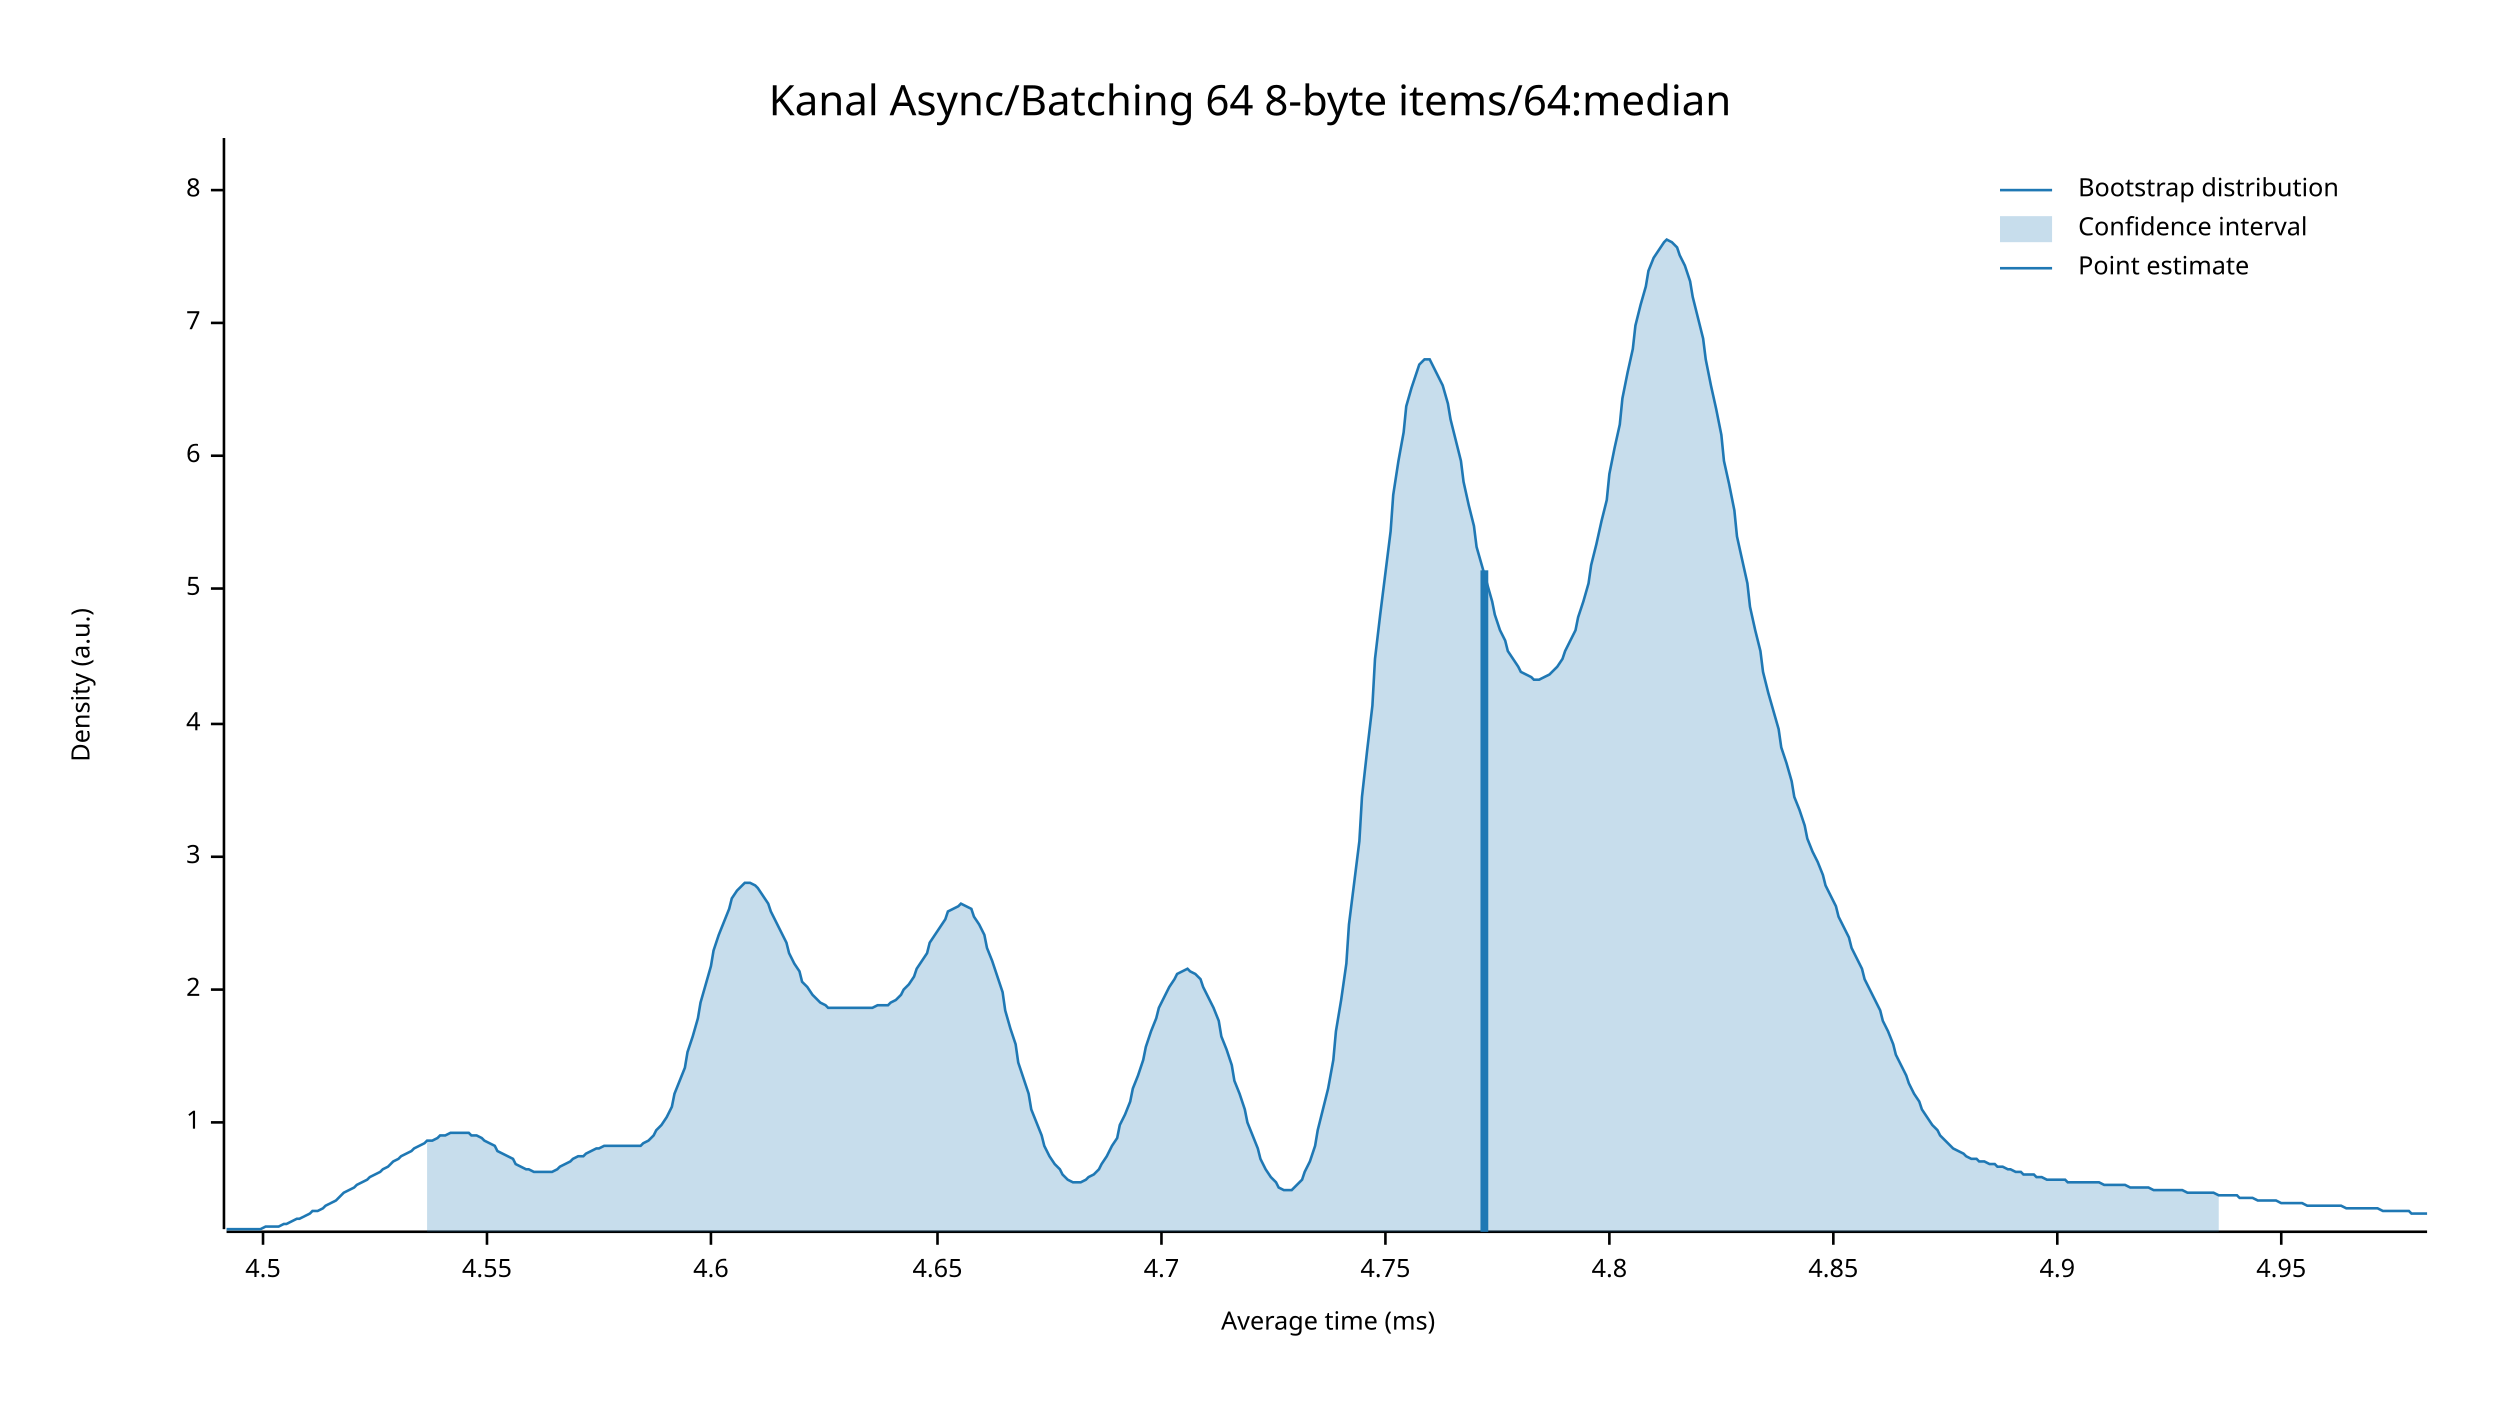
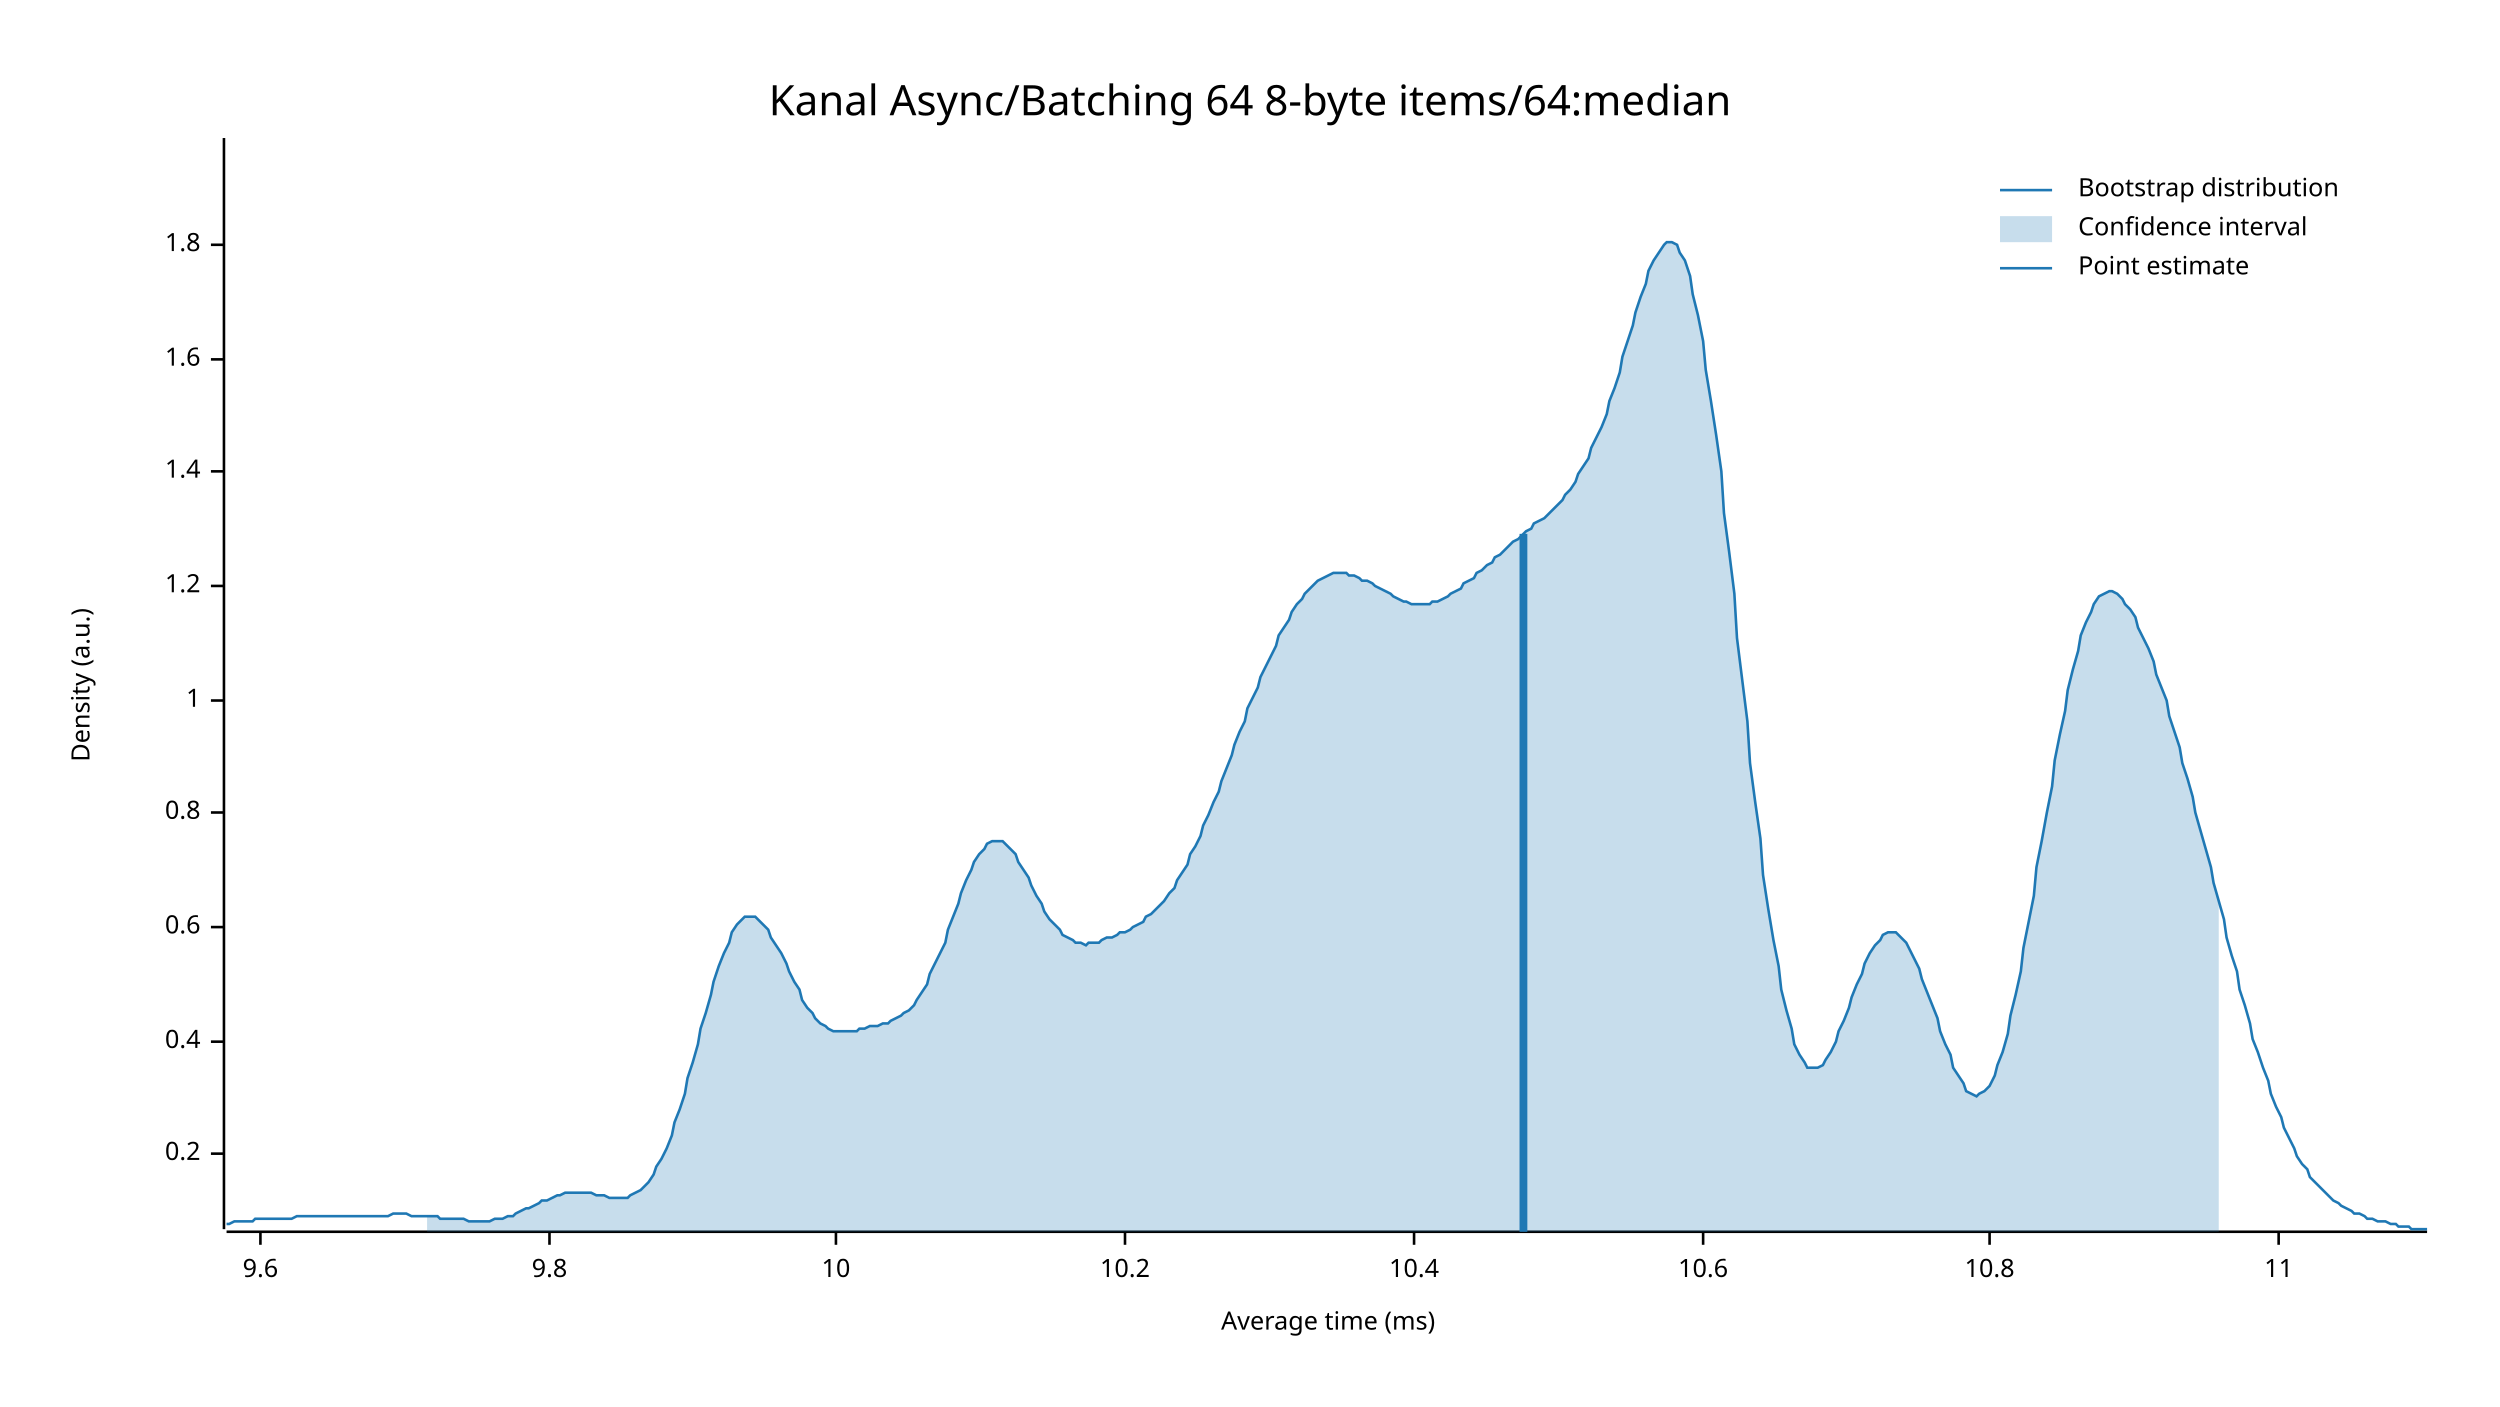
<svg xmlns="http://www.w3.org/2000/svg" width="960" height="540" viewBox="0 0 960 540">
  <text x="480" y="32" dy="0.76em" text-anchor="middle" font-family="sans-serif" font-size="16.129" opacity="1" fill="#000000">
Kanal Async/Batching 64 8-byte items/64:median
</text>
  <text x="27" y="263" dy="0.76em" text-anchor="middle" font-family="sans-serif" font-size="9.677" opacity="1" fill="#000000" transform="rotate(270, 27, 263)">
Density (a.u.)
</text>
  <text x="510" y="513" dy="-0.5ex" text-anchor="middle" font-family="sans-serif" font-size="9.677" opacity="1" fill="#000000">
Average time (ms)
</text>
  <polyline fill="none" opacity="1" stroke="#000000" stroke-width="1" points="86,53 86,472 " />
-   <text x="77" y="431" dy="0.5ex" text-anchor="end" font-family="sans-serif" font-size="9.677" opacity="1" fill="#000000">
+   <text x="77" y="443" dy="0.5ex" text-anchor="end" font-family="sans-serif" font-size="9.677" opacity="1" fill="#000000">
+ 0.2
+ </text>
+   <polyline fill="none" opacity="1" stroke="#000000" stroke-width="1" points="81,443 86,443 " />
+   <text x="77" y="400" dy="0.5ex" text-anchor="end" font-family="sans-serif" font-size="9.677" opacity="1" fill="#000000">
+ 0.4
+ </text>
+   <polyline fill="none" opacity="1" stroke="#000000" stroke-width="1" points="81,400 86,400 " />
+   <text x="77" y="356" dy="0.5ex" text-anchor="end" font-family="sans-serif" font-size="9.677" opacity="1" fill="#000000">
+ 0.6
+ </text>
+   <polyline fill="none" opacity="1" stroke="#000000" stroke-width="1" points="81,356 86,356 " />
+   <text x="77" y="312" dy="0.5ex" text-anchor="end" font-family="sans-serif" font-size="9.677" opacity="1" fill="#000000">
+ 0.8
+ </text>
+   <polyline fill="none" opacity="1" stroke="#000000" stroke-width="1" points="81,312 86,312 " />
+   <text x="77" y="269" dy="0.5ex" text-anchor="end" font-family="sans-serif" font-size="9.677" opacity="1" fill="#000000">
1
</text>
-   <polyline fill="none" opacity="1" stroke="#000000" stroke-width="1" points="81,431 86,431 " />
-   <text x="77" y="380" dy="0.5ex" text-anchor="end" font-family="sans-serif" font-size="9.677" opacity="1" fill="#000000">
- 2
+   <polyline fill="none" opacity="1" stroke="#000000" stroke-width="1" points="81,269 86,269 " />
+   <text x="77" y="225" dy="0.5ex" text-anchor="end" font-family="sans-serif" font-size="9.677" opacity="1" fill="#000000">
+ 1.2
</text>
-   <polyline fill="none" opacity="1" stroke="#000000" stroke-width="1" points="81,380 86,380 " />
-   <text x="77" y="329" dy="0.5ex" text-anchor="end" font-family="sans-serif" font-size="9.677" opacity="1" fill="#000000">
- 3
+   <polyline fill="none" opacity="1" stroke="#000000" stroke-width="1" points="81,225 86,225 " />
+   <text x="77" y="181" dy="0.5ex" text-anchor="end" font-family="sans-serif" font-size="9.677" opacity="1" fill="#000000">
+ 1.4
</text>
-   <polyline fill="none" opacity="1" stroke="#000000" stroke-width="1" points="81,329 86,329 " />
-   <text x="77" y="278" dy="0.5ex" text-anchor="end" font-family="sans-serif" font-size="9.677" opacity="1" fill="#000000">
- 4
+   <polyline fill="none" opacity="1" stroke="#000000" stroke-width="1" points="81,181 86,181 " />
+   <text x="77" y="138" dy="0.5ex" text-anchor="end" font-family="sans-serif" font-size="9.677" opacity="1" fill="#000000">
+ 1.6
</text>
-   <polyline fill="none" opacity="1" stroke="#000000" stroke-width="1" points="81,278 86,278 " />
-   <text x="77" y="226" dy="0.5ex" text-anchor="end" font-family="sans-serif" font-size="9.677" opacity="1" fill="#000000">
- 5
+   <polyline fill="none" opacity="1" stroke="#000000" stroke-width="1" points="81,138 86,138 " />
+   <text x="77" y="94" dy="0.5ex" text-anchor="end" font-family="sans-serif" font-size="9.677" opacity="1" fill="#000000">
+ 1.8
</text>
-   <polyline fill="none" opacity="1" stroke="#000000" stroke-width="1" points="81,226 86,226 " />
-   <text x="77" y="175" dy="0.5ex" text-anchor="end" font-family="sans-serif" font-size="9.677" opacity="1" fill="#000000">
- 6
+   <polyline fill="none" opacity="1" stroke="#000000" stroke-width="1" points="81,94 86,94 " />
+   <polyline fill="none" opacity="1" stroke="#000000" stroke-width="1" points="87,473 932,473 " />
+   <text x="100" y="483" dy="0.76em" text-anchor="middle" font-family="sans-serif" font-size="9.677" opacity="1" fill="#000000">
+ 9.6
</text>
-   <polyline fill="none" opacity="1" stroke="#000000" stroke-width="1" points="81,175 86,175 " />
-   <text x="77" y="124" dy="0.5ex" text-anchor="end" font-family="sans-serif" font-size="9.677" opacity="1" fill="#000000">
- 7
+   <polyline fill="none" opacity="1" stroke="#000000" stroke-width="1" points="100,473 100,478 " />
+   <text x="211" y="483" dy="0.76em" text-anchor="middle" font-family="sans-serif" font-size="9.677" opacity="1" fill="#000000">
+ 9.8
</text>
-   <polyline fill="none" opacity="1" stroke="#000000" stroke-width="1" points="81,124 86,124 " />
-   <text x="77" y="73" dy="0.5ex" text-anchor="end" font-family="sans-serif" font-size="9.677" opacity="1" fill="#000000">
- 8
+   <polyline fill="none" opacity="1" stroke="#000000" stroke-width="1" points="211,473 211,478 " />
+   <text x="321" y="483" dy="0.76em" text-anchor="middle" font-family="sans-serif" font-size="9.677" opacity="1" fill="#000000">
+ 10
</text>
-   <polyline fill="none" opacity="1" stroke="#000000" stroke-width="1" points="81,73 86,73 " />
-   <polyline fill="none" opacity="1" stroke="#000000" stroke-width="1" points="87,473 932,473 " />
-   <text x="101" y="483" dy="0.76em" text-anchor="middle" font-family="sans-serif" font-size="9.677" opacity="1" fill="#000000">
- 4.5
+   <polyline fill="none" opacity="1" stroke="#000000" stroke-width="1" points="321,473 321,478 " />
+   <text x="432" y="483" dy="0.76em" text-anchor="middle" font-family="sans-serif" font-size="9.677" opacity="1" fill="#000000">
+ 10.2
</text>
-   <polyline fill="none" opacity="1" stroke="#000000" stroke-width="1" points="101,473 101,478 " />
-   <text x="187" y="483" dy="0.76em" text-anchor="middle" font-family="sans-serif" font-size="9.677" opacity="1" fill="#000000">
- 4.55
+   <polyline fill="none" opacity="1" stroke="#000000" stroke-width="1" points="432,473 432,478 " />
+   <text x="543" y="483" dy="0.76em" text-anchor="middle" font-family="sans-serif" font-size="9.677" opacity="1" fill="#000000">
+ 10.4
</text>
-   <polyline fill="none" opacity="1" stroke="#000000" stroke-width="1" points="187,473 187,478 " />
-   <text x="273" y="483" dy="0.76em" text-anchor="middle" font-family="sans-serif" font-size="9.677" opacity="1" fill="#000000">
- 4.6
+   <polyline fill="none" opacity="1" stroke="#000000" stroke-width="1" points="543,473 543,478 " />
+   <text x="654" y="483" dy="0.76em" text-anchor="middle" font-family="sans-serif" font-size="9.677" opacity="1" fill="#000000">
+ 10.6
</text>
-   <polyline fill="none" opacity="1" stroke="#000000" stroke-width="1" points="273,473 273,478 " />
-   <text x="360" y="483" dy="0.76em" text-anchor="middle" font-family="sans-serif" font-size="9.677" opacity="1" fill="#000000">
- 4.65
+   <polyline fill="none" opacity="1" stroke="#000000" stroke-width="1" points="654,473 654,478 " />
+   <text x="764" y="483" dy="0.76em" text-anchor="middle" font-family="sans-serif" font-size="9.677" opacity="1" fill="#000000">
+ 10.8
</text>
-   <polyline fill="none" opacity="1" stroke="#000000" stroke-width="1" points="360,473 360,478 " />
-   <text x="446" y="483" dy="0.76em" text-anchor="middle" font-family="sans-serif" font-size="9.677" opacity="1" fill="#000000">
- 4.7
+   <polyline fill="none" opacity="1" stroke="#000000" stroke-width="1" points="764,473 764,478 " />
+   <text x="875" y="483" dy="0.76em" text-anchor="middle" font-family="sans-serif" font-size="9.677" opacity="1" fill="#000000">
+ 11
</text>
-   <polyline fill="none" opacity="1" stroke="#000000" stroke-width="1" points="446,473 446,478 " />
-   <text x="532" y="483" dy="0.76em" text-anchor="middle" font-family="sans-serif" font-size="9.677" opacity="1" fill="#000000">
- 4.75
- </text>
-   <polyline fill="none" opacity="1" stroke="#000000" stroke-width="1" points="532,473 532,478 " />
-   <text x="618" y="483" dy="0.76em" text-anchor="middle" font-family="sans-serif" font-size="9.677" opacity="1" fill="#000000">
- 4.8
- </text>
-   <polyline fill="none" opacity="1" stroke="#000000" stroke-width="1" points="618,473 618,478 " />
-   <text x="704" y="483" dy="0.76em" text-anchor="middle" font-family="sans-serif" font-size="9.677" opacity="1" fill="#000000">
- 4.85
- </text>
-   <polyline fill="none" opacity="1" stroke="#000000" stroke-width="1" points="704,473 704,478 " />
-   <text x="790" y="483" dy="0.76em" text-anchor="middle" font-family="sans-serif" font-size="9.677" opacity="1" fill="#000000">
- 4.9
- </text>
-   <polyline fill="none" opacity="1" stroke="#000000" stroke-width="1" points="790,473 790,478 " />
-   <text x="876" y="483" dy="0.76em" text-anchor="middle" font-family="sans-serif" font-size="9.677" opacity="1" fill="#000000">
- 4.95
- </text>
-   <polyline fill="none" opacity="1" stroke="#000000" stroke-width="1" points="876,473 876,478 " />
-   <polyline fill="none" opacity="1" stroke="#1F78B4" stroke-width="1" points="87,472 88,472 90,472 92,472 93,472 95,472 97,472 98,472 100,472 102,471 103,471 105,471 107,471 109,470 110,470 112,469 114,468 115,468 117,467 119,466 120,465 122,465 124,464 125,463 127,462 129,461 131,459 132,458 134,457 136,456 137,455 139,454 141,453 142,452 144,451 146,450 147,449 149,448 151,446 153,445 154,444 156,443 158,442 159,441 161,440 163,439 164,438 166,438 168,437 169,436 171,436 173,435 175,435 176,435 178,435 180,435 181,436 183,436 185,437 186,438 188,439 190,440 191,442 193,443 195,444 197,445 198,447 200,448 202,449 203,449 205,450 207,450 208,450 210,450 212,450 214,449 215,448 217,447 219,446 220,445 222,444 224,444 225,443 227,442 229,441 230,441 232,440 234,440 236,440 237,440 239,440 241,440 242,440 244,440 246,440 247,439 249,438 251,436 252,434 254,432 256,429 258,425 259,420 261,415 263,410 264,404 266,398 268,391 269,385 271,378 273,371 274,365 276,359 278,354 280,349 281,345 283,342 285,340 286,339 288,339 290,340 291,341 293,344 295,347 296,350 298,354 300,358 302,362 303,366 305,370 307,373 308,377 310,379 312,382 313,383 315,385 317,386 318,387 320,387 322,387 324,387 325,387 327,387 329,387 330,387 332,387 334,387 335,387 337,386 339,386 341,386 342,385 344,384 346,382 347,380 349,378 351,375 352,372 354,369 356,366 357,362 359,359 361,356 363,353 364,350 366,349 368,348 369,347 371,348 373,349 374,352 376,355 378,359 379,364 381,369 383,375 385,381 386,388 388,395 390,401 391,408 393,414 395,420 396,426 398,431 400,436 401,440 403,444 405,447 407,449 408,451 410,453 412,454 413,454 415,454 417,453 418,452 420,451 422,449 423,447 425,444 427,440 429,437 430,432 432,428 434,423 435,418 437,413 439,407 440,402 442,396 444,391 445,387 447,383 449,379 451,376 452,374 454,373 456,372 457,373 459,374 461,376 462,379 464,383 466,387 468,392 469,398 471,403 473,409 474,415 476,420 478,426 479,431 481,436 483,441 484,445 486,449 488,452 490,454 491,456 493,457 495,457 496,457 498,455 500,453 501,450 503,446 505,440 506,434 508,426 510,418 512,407 513,396 515,384 517,370 518,355 520,339 522,323 523,306 525,288 527,271 528,253 530,236 532,220 534,204 535,190 537,177 539,166 540,156 542,149 544,143 545,140 547,138 549,138 550,140 552,144 554,148 556,155 557,161 559,169 561,177 562,185 564,194 566,202 567,210 569,217 571,224 573,231 574,236 576,242 578,246 579,250 581,253 583,256 584,258 586,259 588,260 589,261 591,261 593,260 595,259 596,258 598,256 600,253 601,250 603,246 605,242 606,237 608,231 610,224 611,217 613,209 615,200 617,192 618,182 620,172 622,163 623,153 625,143 627,134 628,125 630,117 632,110 633,104 635,99 637,96 639,93 640,92 642,93 644,95 645,98 647,102 649,108 650,114 652,122 654,130 655,138 657,148 659,157 661,167 662,177 664,186 666,196 667,206 669,215 671,224 672,233 674,242 676,250 677,258 679,266 681,273 683,280 684,287 686,293 688,300 689,306 691,311 693,317 694,322 696,327 698,331 700,336 701,340 703,344 705,348 706,352 708,356 710,360 711,364 713,368 715,372 716,376 718,380 720,384 722,388 723,392 725,396 727,401 728,405 730,409 732,413 733,416 735,420 737,423 738,426 740,429 742,432 744,434 745,436 747,438 749,440 750,441 752,442 754,443 755,444 757,445 759,445 760,446 762,446 764,447 766,447 767,448 769,448 771,449 772,449 774,450 776,450 777,451 779,451 781,451 782,452 784,452 786,453 788,453 789,453 791,453 793,453 794,454 796,454 798,454 799,454 801,454 803,454 804,454 806,454 808,455 810,455 811,455 813,455 815,455 816,455 818,456 820,456 821,456 823,456 825,456 827,457 828,457 830,457 832,457 833,457 835,457 837,457 838,457 840,458 842,458 843,458 845,458 847,458 849,458 850,458 852,459 854,459 855,459 857,459 859,459 860,460 862,460 864,460 865,460 867,461 869,461 871,461 872,461 874,461 876,462 877,462 879,462 881,462 882,462 884,462 886,463 887,463 889,463 891,463 893,463 894,463 896,463 898,463 899,463 901,464 903,464 904,464 906,464 908,464 909,464 911,464 913,464 915,465 916,465 918,465 920,465 921,465 923,465 925,465 926,466 928,466 930,466 932,466 " />
-   <polygon opacity="0.25" fill="#1F78B4" points="164,438 166,438 168,437 169,436 171,436 173,435 175,435 176,435 178,435 180,435 181,436 183,436 185,437 186,438 188,439 190,440 191,442 193,443 195,444 197,445 198,447 200,448 202,449 203,449 205,450 207,450 208,450 210,450 212,450 214,449 215,448 217,447 219,446 220,445 222,444 224,444 225,443 227,442 229,441 230,441 232,440 234,440 236,440 237,440 239,440 241,440 242,440 244,440 246,440 247,439 249,438 251,436 252,434 254,432 256,429 258,425 259,420 261,415 263,410 264,404 266,398 268,391 269,385 271,378 273,371 274,365 276,359 278,354 280,349 281,345 283,342 285,340 286,339 288,339 290,340 291,341 293,344 295,347 296,350 298,354 300,358 302,362 303,366 305,370 307,373 308,377 310,379 312,382 313,383 315,385 317,386 318,387 320,387 322,387 324,387 325,387 327,387 329,387 330,387 332,387 334,387 335,387 337,386 339,386 341,386 342,385 344,384 346,382 347,380 349,378 351,375 352,372 354,369 356,366 357,362 359,359 361,356 363,353 364,350 366,349 368,348 369,347 371,348 373,349 374,352 376,355 378,359 379,364 381,369 383,375 385,381 386,388 388,395 390,401 391,408 393,414 395,420 396,426 398,431 400,436 401,440 403,444 405,447 407,449 408,451 410,453 412,454 413,454 415,454 417,453 418,452 420,451 422,449 423,447 425,444 427,440 429,437 430,432 432,428 434,423 435,418 437,413 439,407 440,402 442,396 444,391 445,387 447,383 449,379 451,376 452,374 454,373 456,372 457,373 459,374 461,376 462,379 464,383 466,387 468,392 469,398 471,403 473,409 474,415 476,420 478,426 479,431 481,436 483,441 484,445 486,449 488,452 490,454 491,456 493,457 495,457 496,457 498,455 500,453 501,450 503,446 505,440 506,434 508,426 510,418 512,407 513,396 515,384 517,370 518,355 520,339 522,323 523,306 525,288 527,271 528,253 530,236 532,220 534,204 535,190 537,177 539,166 540,156 542,149 544,143 545,140 547,138 549,138 550,140 552,144 554,148 556,155 557,161 559,169 561,177 562,185 564,194 566,202 567,210 569,217 571,224 573,231 574,236 576,242 578,246 579,250 581,253 583,256 584,258 586,259 588,260 589,261 591,261 593,260 595,259 596,258 598,256 600,253 601,250 603,246 605,242 606,237 608,231 610,224 611,217 613,209 615,200 617,192 618,182 620,172 622,163 623,153 625,143 627,134 628,125 630,117 632,110 633,104 635,99 637,96 639,93 640,92 642,93 644,95 645,98 647,102 649,108 650,114 652,122 654,130 655,138 657,148 659,157 661,167 662,177 664,186 666,196 667,206 669,215 671,224 672,233 674,242 676,250 677,258 679,266 681,273 683,280 684,287 686,293 688,300 689,306 691,311 693,317 694,322 696,327 698,331 700,336 701,340 703,344 705,348 706,352 708,356 710,360 711,364 713,368 715,372 716,376 718,380 720,384 722,388 723,392 725,396 727,401 728,405 730,409 732,413 733,416 735,420 737,423 738,426 740,429 742,432 744,434 745,436 747,438 749,440 750,441 752,442 754,443 755,444 757,445 759,445 760,446 762,446 764,447 766,447 767,448 769,448 771,449 772,449 774,450 776,450 777,451 779,451 781,451 782,452 784,452 786,453 788,453 789,453 791,453 793,453 794,454 796,454 798,454 799,454 801,454 803,454 804,454 806,454 808,455 810,455 811,455 813,455 815,455 816,455 818,456 820,456 821,456 823,456 825,456 827,457 828,457 830,457 832,457 833,457 835,457 837,457 838,457 840,458 842,458 843,458 845,458 847,458 849,458 850,458 852,459 852,473 164,473 " />
-   <polyline fill="none" opacity="1" stroke="#1F78B4" stroke-width="3" points="570,473 570,219 " />
+   <polyline fill="none" opacity="1" stroke="#000000" stroke-width="1" points="875,473 875,478 " />
+   <polyline fill="none" opacity="1" stroke="#1F78B4" stroke-width="1" points="87,470 88,470 90,469 92,469 93,469 95,469 97,469 98,468 100,468 102,468 103,468 105,468 107,468 109,468 110,468 112,468 114,467 115,467 117,467 119,467 120,467 122,467 124,467 125,467 127,467 129,467 131,467 132,467 134,467 136,467 137,467 139,467 141,467 142,467 144,467 146,467 147,467 149,467 151,466 153,466 154,466 156,466 158,467 159,467 161,467 163,467 164,467 166,467 168,467 169,468 171,468 173,468 175,468 176,468 178,468 180,469 181,469 183,469 185,469 186,469 188,469 190,468 191,468 193,468 195,467 197,467 198,466 200,465 202,464 203,464 205,463 207,462 208,461 210,461 212,460 214,459 215,459 217,458 219,458 220,458 222,458 224,458 225,458 227,458 229,459 230,459 232,459 234,460 236,460 237,460 239,460 241,460 242,459 244,458 246,457 247,456 249,454 251,451 252,448 254,445 256,441 258,436 259,431 261,426 263,420 264,414 266,408 268,401 269,395 271,389 273,382 274,377 276,371 278,366 280,362 281,358 283,355 285,353 286,352 288,352 290,352 291,353 293,355 295,357 296,360 298,363 300,366 302,370 303,373 305,377 307,380 308,384 310,387 312,389 313,391 315,393 317,394 318,395 320,396 322,396 324,396 325,396 327,396 329,396 330,395 332,395 334,394 335,394 337,394 339,393 341,393 342,392 344,391 346,390 347,389 349,388 351,386 352,384 354,381 356,378 357,374 359,370 361,366 363,362 364,357 366,352 368,347 369,343 371,338 373,334 374,331 376,328 378,326 379,324 381,323 383,323 385,323 386,324 388,326 390,328 391,331 393,334 395,337 396,340 398,344 400,347 401,350 403,353 405,355 407,357 408,359 410,360 412,361 413,362 415,362 417,363 418,362 420,362 422,362 423,361 425,360 427,360 429,359 430,358 432,358 434,357 435,356 437,355 439,354 440,352 442,351 444,349 445,348 447,346 449,343 451,341 452,338 454,335 456,332 457,328 459,325 461,321 462,317 464,313 466,308 468,304 469,300 471,295 473,290 474,286 476,281 478,277 479,272 481,268 483,264 484,260 486,256 488,252 490,248 491,244 493,241 495,238 496,235 498,232 500,230 501,228 503,226 505,224 506,223 508,222 510,221 512,220 513,220 515,220 517,220 518,221 520,221 522,222 523,223 525,223 527,224 528,225 530,226 532,227 534,228 535,229 537,230 539,231 540,231 542,232 544,232 545,232 547,232 549,232 550,231 552,231 554,230 556,229 557,228 559,227 561,226 562,224 564,223 566,222 567,220 569,219 571,217 573,216 574,214 576,213 578,211 579,210 581,208 583,207 584,206 586,204 588,203 589,201 591,200 593,199 595,197 596,196 598,194 600,192 601,190 603,188 605,185 606,182 608,179 610,176 611,172 613,168 615,164 617,159 618,154 620,149 622,143 623,137 625,131 627,125 628,120 630,114 632,109 633,104 635,100 637,97 639,94 640,93 642,93 644,94 645,97 647,100 649,106 650,113 652,121 654,131 655,142 657,154 659,167 661,181 662,197 664,212 666,228 667,245 669,261 671,277 672,293 674,308 676,322 677,336 679,349 681,361 683,371 684,380 686,388 688,395 689,401 691,405 693,408 694,410 696,410 698,410 700,409 701,407 703,404 705,400 706,396 708,392 710,387 711,383 713,378 715,374 716,370 718,366 720,363 722,361 723,359 725,358 727,358 728,358 730,360 732,362 733,364 735,368 737,372 738,376 740,381 742,386 744,391 745,396 747,401 749,405 750,410 752,413 754,416 755,419 757,420 759,421 760,420 762,419 764,417 766,413 767,409 769,404 771,397 772,390 774,382 776,373 777,364 779,354 781,344 782,333 784,323 786,312 788,302 789,292 791,282 793,273 794,265 796,257 798,250 799,244 801,239 803,235 804,232 806,229 808,228 810,227 811,227 813,228 815,230 816,232 818,234 820,237 821,241 823,245 825,249 827,254 828,259 830,264 832,269 833,275 835,281 837,287 838,293 840,299 842,306 843,312 845,319 847,326 849,333 850,339 852,346 854,353 855,360 857,367 859,373 860,380 862,386 864,393 865,399 867,404 869,410 871,415 872,420 874,425 876,429 877,433 879,437 881,441 882,444 884,447 886,449 887,452 889,454 891,456 893,458 894,459 896,461 898,462 899,463 901,464 903,465 904,466 906,466 908,467 909,468 911,468 913,469 915,469 916,469 918,470 920,470 921,471 923,471 925,471 926,472 928,472 930,472 932,472 " />
+   <polygon opacity="0.25" fill="#1F78B4" points="164,467 166,467 168,467 169,468 171,468 173,468 175,468 176,468 178,468 180,469 181,469 183,469 185,469 186,469 188,469 190,468 191,468 193,468 195,467 197,467 198,466 200,465 202,464 203,464 205,463 207,462 208,461 210,461 212,460 214,459 215,459 217,458 219,458 220,458 222,458 224,458 225,458 227,458 229,459 230,459 232,459 234,460 236,460 237,460 239,460 241,460 242,459 244,458 246,457 247,456 249,454 251,451 252,448 254,445 256,441 258,436 259,431 261,426 263,420 264,414 266,408 268,401 269,395 271,389 273,382 274,377 276,371 278,366 280,362 281,358 283,355 285,353 286,352 288,352 290,352 291,353 293,355 295,357 296,360 298,363 300,366 302,370 303,373 305,377 307,380 308,384 310,387 312,389 313,391 315,393 317,394 318,395 320,396 322,396 324,396 325,396 327,396 329,396 330,395 332,395 334,394 335,394 337,394 339,393 341,393 342,392 344,391 346,390 347,389 349,388 351,386 352,384 354,381 356,378 357,374 359,370 361,366 363,362 364,357 366,352 368,347 369,343 371,338 373,334 374,331 376,328 378,326 379,324 381,323 383,323 385,323 386,324 388,326 390,328 391,331 393,334 395,337 396,340 398,344 400,347 401,350 403,353 405,355 407,357 408,359 410,360 412,361 413,362 415,362 417,363 418,362 420,362 422,362 423,361 425,360 427,360 429,359 430,358 432,358 434,357 435,356 437,355 439,354 440,352 442,351 444,349 445,348 447,346 449,343 451,341 452,338 454,335 456,332 457,328 459,325 461,321 462,317 464,313 466,308 468,304 469,300 471,295 473,290 474,286 476,281 478,277 479,272 481,268 483,264 484,260 486,256 488,252 490,248 491,244 493,241 495,238 496,235 498,232 500,230 501,228 503,226 505,224 506,223 508,222 510,221 512,220 513,220 515,220 517,220 518,221 520,221 522,222 523,223 525,223 527,224 528,225 530,226 532,227 534,228 535,229 537,230 539,231 540,231 542,232 544,232 545,232 547,232 549,232 550,231 552,231 554,230 556,229 557,228 559,227 561,226 562,224 564,223 566,222 567,220 569,219 571,217 573,216 574,214 576,213 578,211 579,210 581,208 583,207 584,206 586,204 588,203 589,201 591,200 593,199 595,197 596,196 598,194 600,192 601,190 603,188 605,185 606,182 608,179 610,176 611,172 613,168 615,164 617,159 618,154 620,149 622,143 623,137 625,131 627,125 628,120 630,114 632,109 633,104 635,100 637,97 639,94 640,93 642,93 644,94 645,97 647,100 649,106 650,113 652,121 654,131 655,142 657,154 659,167 661,181 662,197 664,212 666,228 667,245 669,261 671,277 672,293 674,308 676,322 677,336 679,349 681,361 683,371 684,380 686,388 688,395 689,401 691,405 693,408 694,410 696,410 698,410 700,409 701,407 703,404 705,400 706,396 708,392 710,387 711,383 713,378 715,374 716,370 718,366 720,363 722,361 723,359 725,358 727,358 728,358 730,360 732,362 733,364 735,368 737,372 738,376 740,381 742,386 744,391 745,396 747,401 749,405 750,410 752,413 754,416 755,419 757,420 759,421 760,420 762,419 764,417 766,413 767,409 769,404 771,397 772,390 774,382 776,373 777,364 779,354 781,344 782,333 784,323 786,312 788,302 789,292 791,282 793,273 794,265 796,257 798,250 799,244 801,239 803,235 804,232 806,229 808,228 810,227 811,227 813,228 815,230 816,232 818,234 820,237 821,241 823,245 825,249 827,254 828,259 830,264 832,269 833,275 835,281 837,287 838,293 840,299 842,306 843,312 845,319 847,326 849,333 850,339 852,346 852,473 164,473 " />
+   <polyline fill="none" opacity="1" stroke="#1F78B4" stroke-width="3" points="585,473 585,205 " />
  <text x="798" y="68" dy="0.76em" text-anchor="start" font-family="sans-serif" font-size="9.677" opacity="1" fill="#000000">
Bootstrap distribution
</text>
  <text x="798" y="83" dy="0.76em" text-anchor="start" font-family="sans-serif" font-size="9.677" opacity="1" fill="#000000">
Confidence interval
</text>
  <text x="798" y="98" dy="0.76em" text-anchor="start" font-family="sans-serif" font-size="9.677" opacity="1" fill="#000000">
Point estimate
</text>
  <polyline fill="none" opacity="1" stroke="#1F78B4" stroke-width="1" points="768,73 788,73 " />
  <rect x="768" y="83" width="20" height="10" opacity="0.25" fill="#1F78B4" stroke="none" />
  <polyline fill="none" opacity="1" stroke="#1F78B4" stroke-width="1" points="768,103 788,103 " />
</svg>
